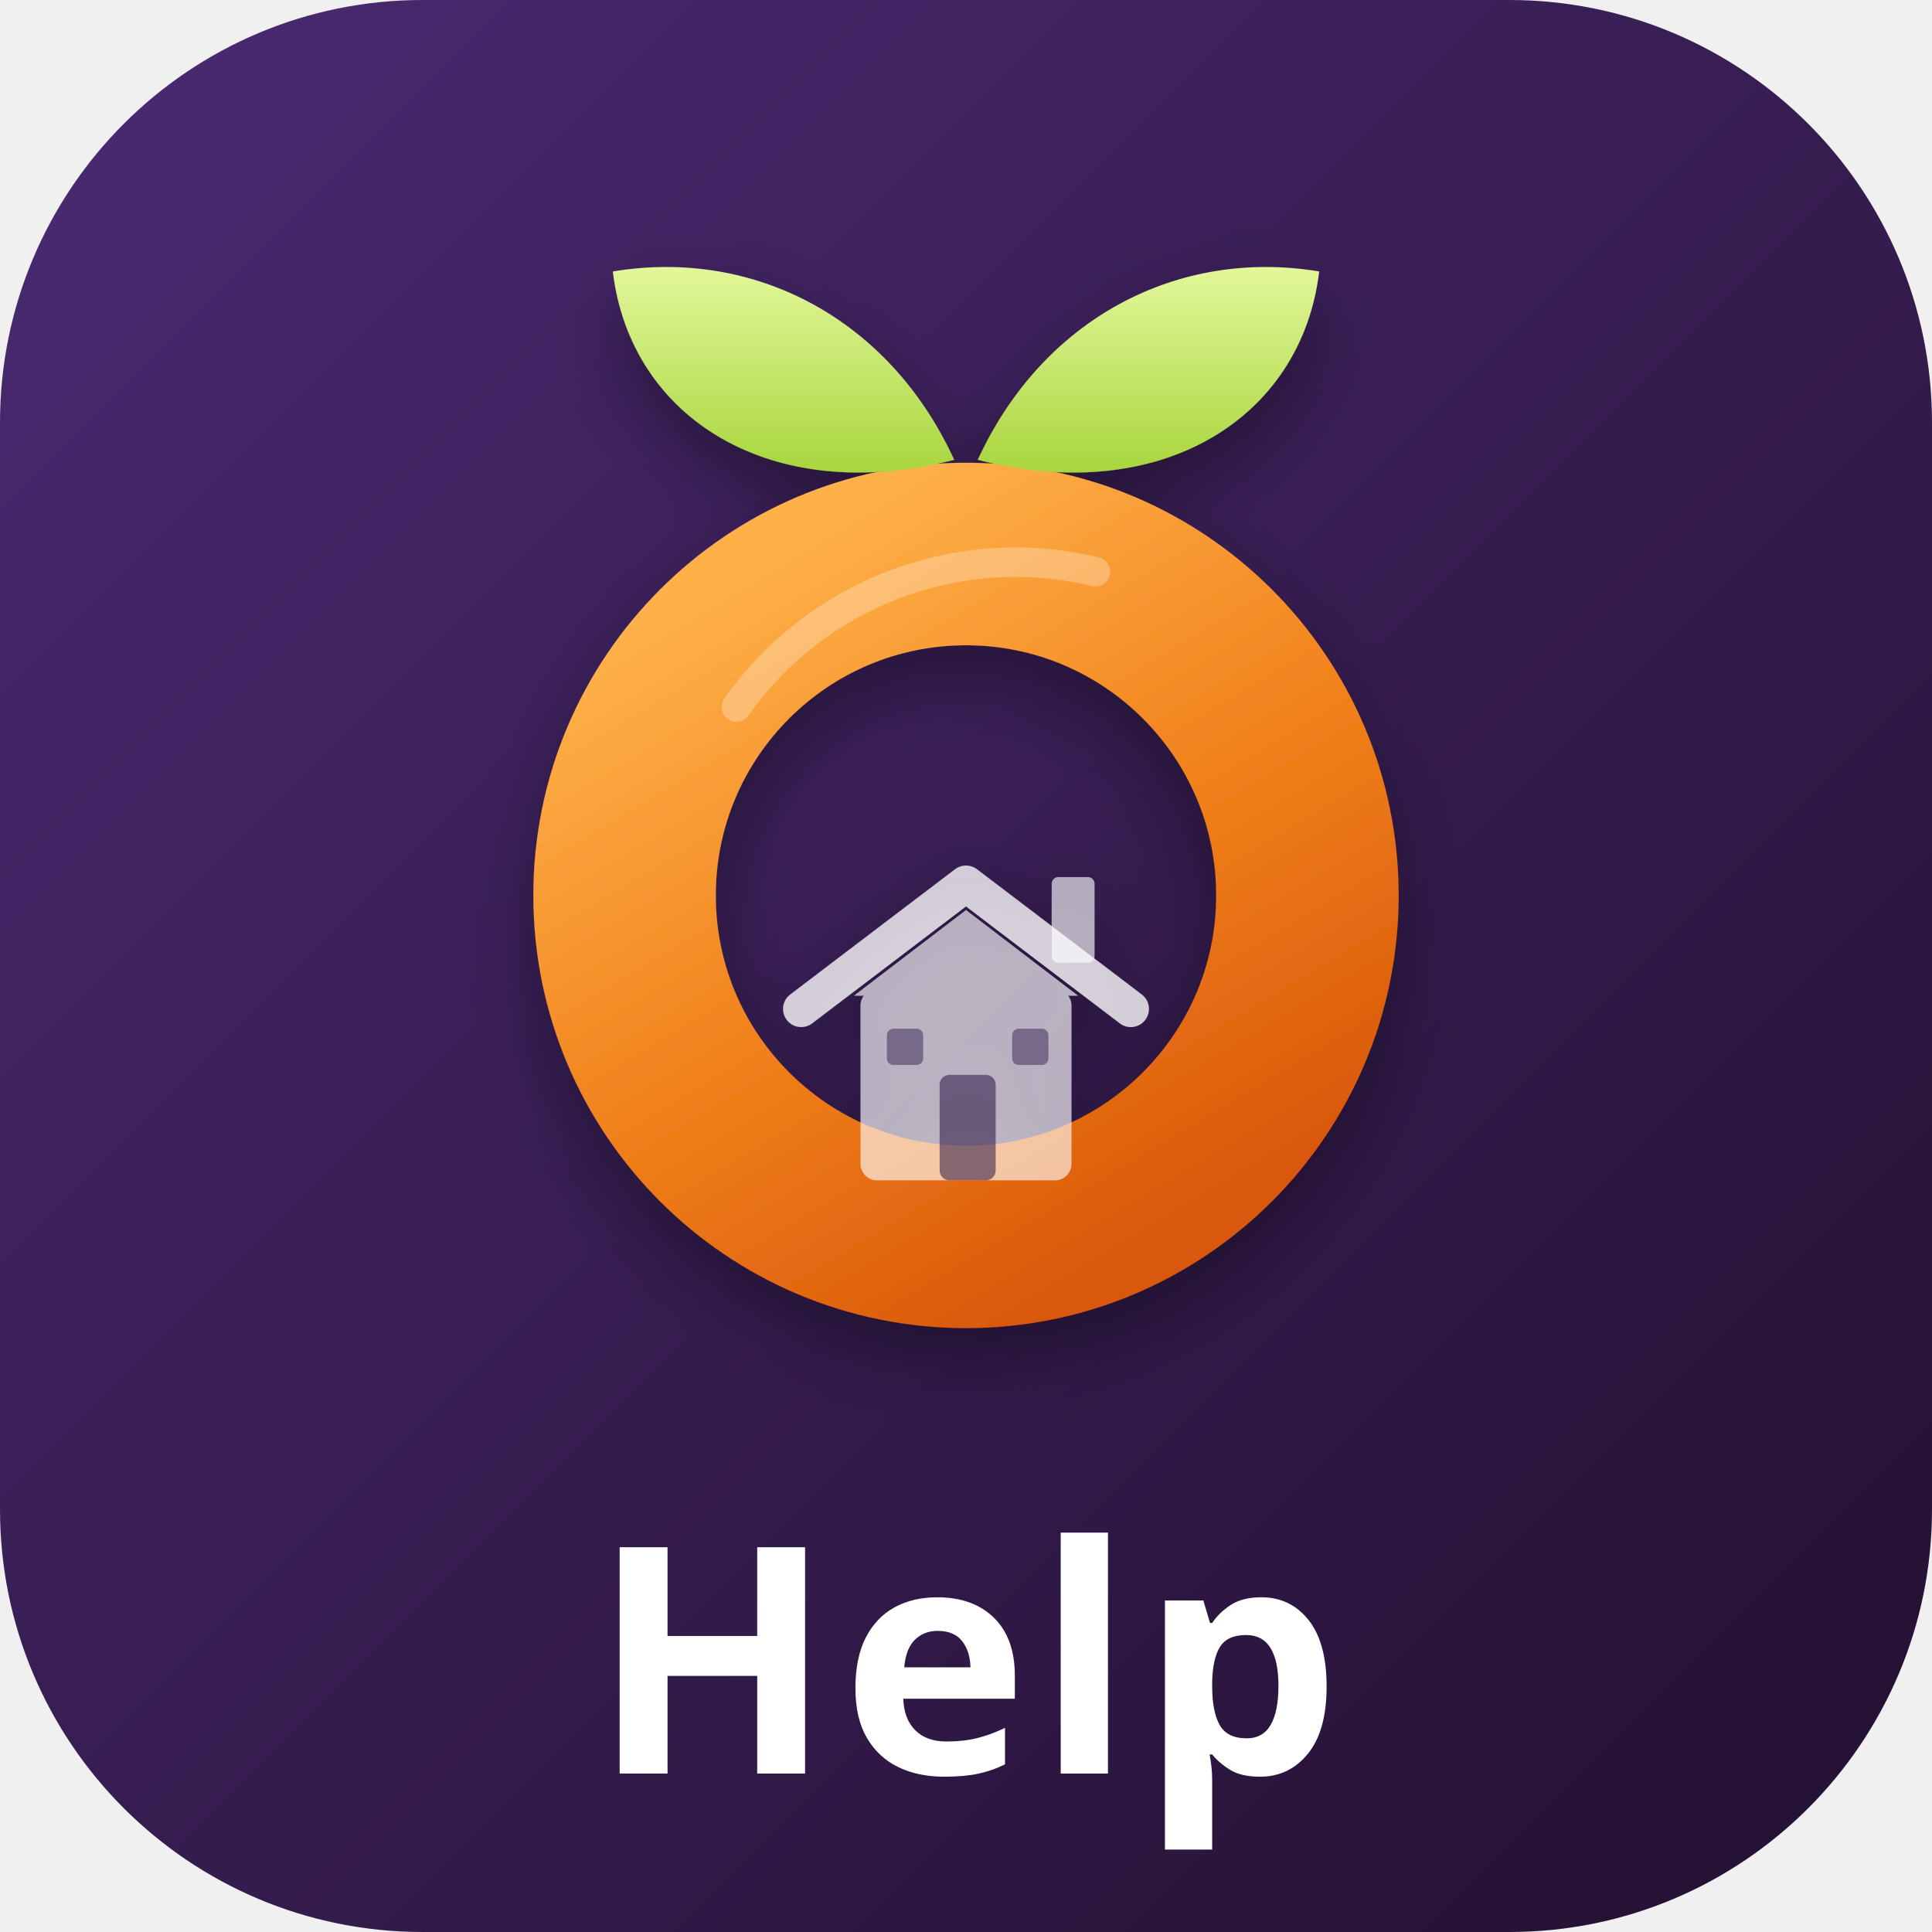
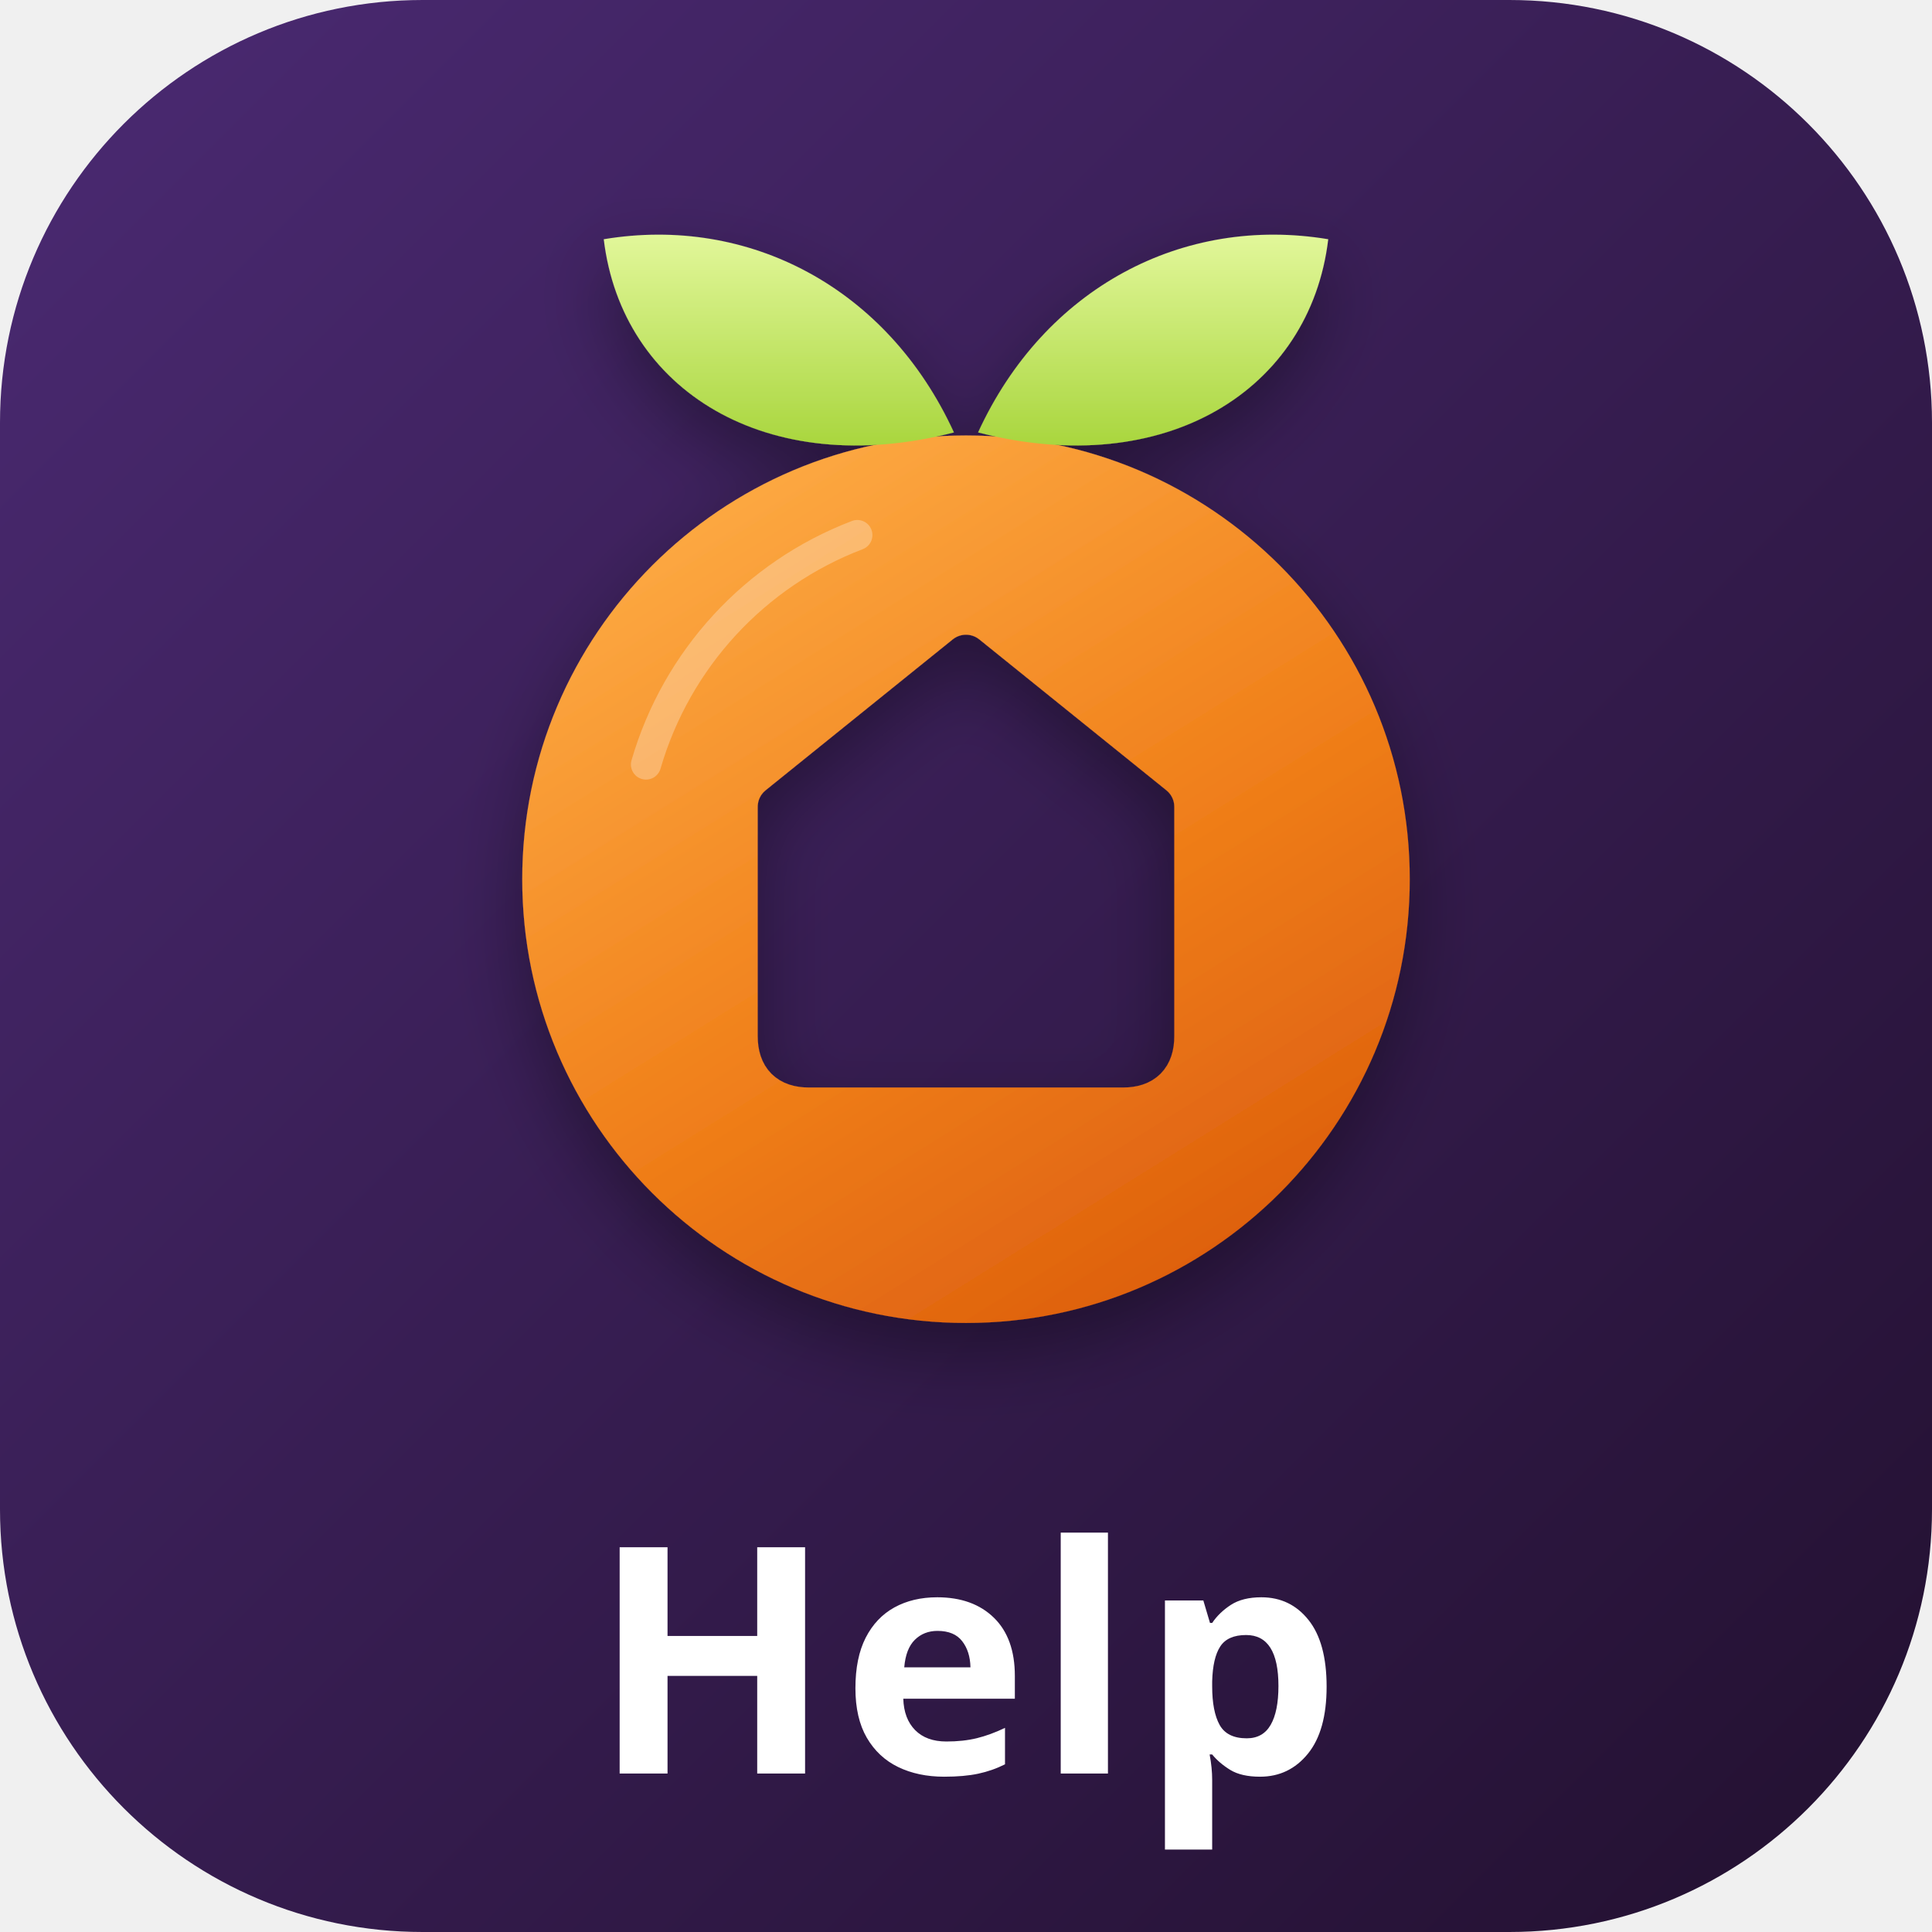
<svg xmlns="http://www.w3.org/2000/svg" viewBox="0 0 512 512">
  <defs>
    <linearGradient id="oc-bg" x1="0" y1="0" x2="1" y2="1">
      <stop offset="0" stop-color="#4B2A73" />
      <stop offset="1" stop-color="#22102F" />
    </linearGradient>
    <linearGradient id="oc-or" x1="0.2" y1="0" x2="0.8" y2="1">
      <stop offset="0" stop-color="#FFB14A" />
      <stop offset=".55" stop-color="#F07F1A" />
      <stop offset="1" stop-color="#D9580B" />
    </linearGradient>
    <linearGradient id="oc-lf" x1="0" y1="0" x2="0" y2="1">
      <stop offset="0" stop-color="#E2F79A" />
      <stop offset="1" stop-color="#A9D63E" />
    </linearGradient>
    <filter id="oc-sh" x="-20%" y="-20%" width="140%" height="140%">
      <feDropShadow dx="0" dy="10" stdDeviation="12" flood-color="#000" flood-opacity=".35" />
    </filter>
+     <mask id="oc-buco" maskUnits="userSpaceOnUse" x="0" y="0" width="512" height="512">
+       <rect width="512" height="512" fill="#000" />
+       <circle cx="256" cy="300" r="147" fill="#fff" />
+       <path d="M256 226 L318 276 L318 352 Q318 362 308 362 L204 362 Q194 362 194 352 L194 276 Z" fill="#000" stroke="#000" stroke-width="14" stroke-linejoin="round" />
+     </mask>
  </defs>
  <rect width="512" height="512" rx="112" fill="url(#oc-bg)" />
-   <g transform="translate(256 210) scale(0.78) translate(-256 -265)">
+   <g transform="translate(256 205) scale(0.8) translate(-256 -265)">
    <g filter="url(#oc-sh)">
-       <circle cx="256" cy="300" r="116" fill="none" stroke="url(#oc-or)" stroke-width="62" />
+       <rect x="100" y="140" width="312" height="320" fill="url(#oc-or)" mask="url(#oc-buco)" />
      <path d="M256 186 V138" stroke="url(#oc-lf)" stroke-width="16" stroke-linecap="round" />
      <path d="M252 152 C230 104 184 80 136 88 C142 138 190 168 252 152 Z" fill="url(#oc-lf)" />
      <path d="M260 152 C282 104 328 80 376 88 C370 138 322 168 260 152 Z" fill="url(#oc-lf)" />
-       <g transform="translate(256 352) scale(1.12) translate(-256 -352)">
-         <g opacity="0.62">
-           <rect x="282" y="300" width="13" height="26" rx="2" fill="#FFFFFF" />
-           <path d="M222 336 L256 310 L290 336 Z" fill="#FFFFFF" />
-           <rect x="224" y="334" width="64" height="58" rx="5" fill="#FFFFFF" />
-         </g>
-         <path d="M206 340 L256 302 L306 340" fill="none" stroke="#FFFFFF" stroke-width="11" stroke-linecap="round" stroke-linejoin="round" opacity=".77" />
-         <rect x="248" y="360" width="17" height="32" rx="3" fill="#2D1846" opacity=".55" />
-         <rect x="232" y="346" width="11" height="11" rx="2" fill="#2D1846" opacity=".45" />
-         <rect x="270" y="346" width="11" height="11" rx="2" fill="#2D1846" opacity=".45" />
-       </g>
    </g>
-     <path d="M178 236 A116 116 0 0 1 300 190" fill="none" stroke="#fff" stroke-width="10" stroke-linecap="round" opacity=".28" />
+     <path d="M150 262 A116 116 0 0 1 220 186" fill="none" stroke="#fff" stroke-width="10" stroke-linecap="round" opacity=".28" />
  </g>
  <text x="256" y="470" text-anchor="middle" font-family="Comfortaa, Trebuchet MS, sans-serif" font-weight="700" font-size="84" fill="#FFFFFF" letter-spacing="2">Help</text>
</svg>
